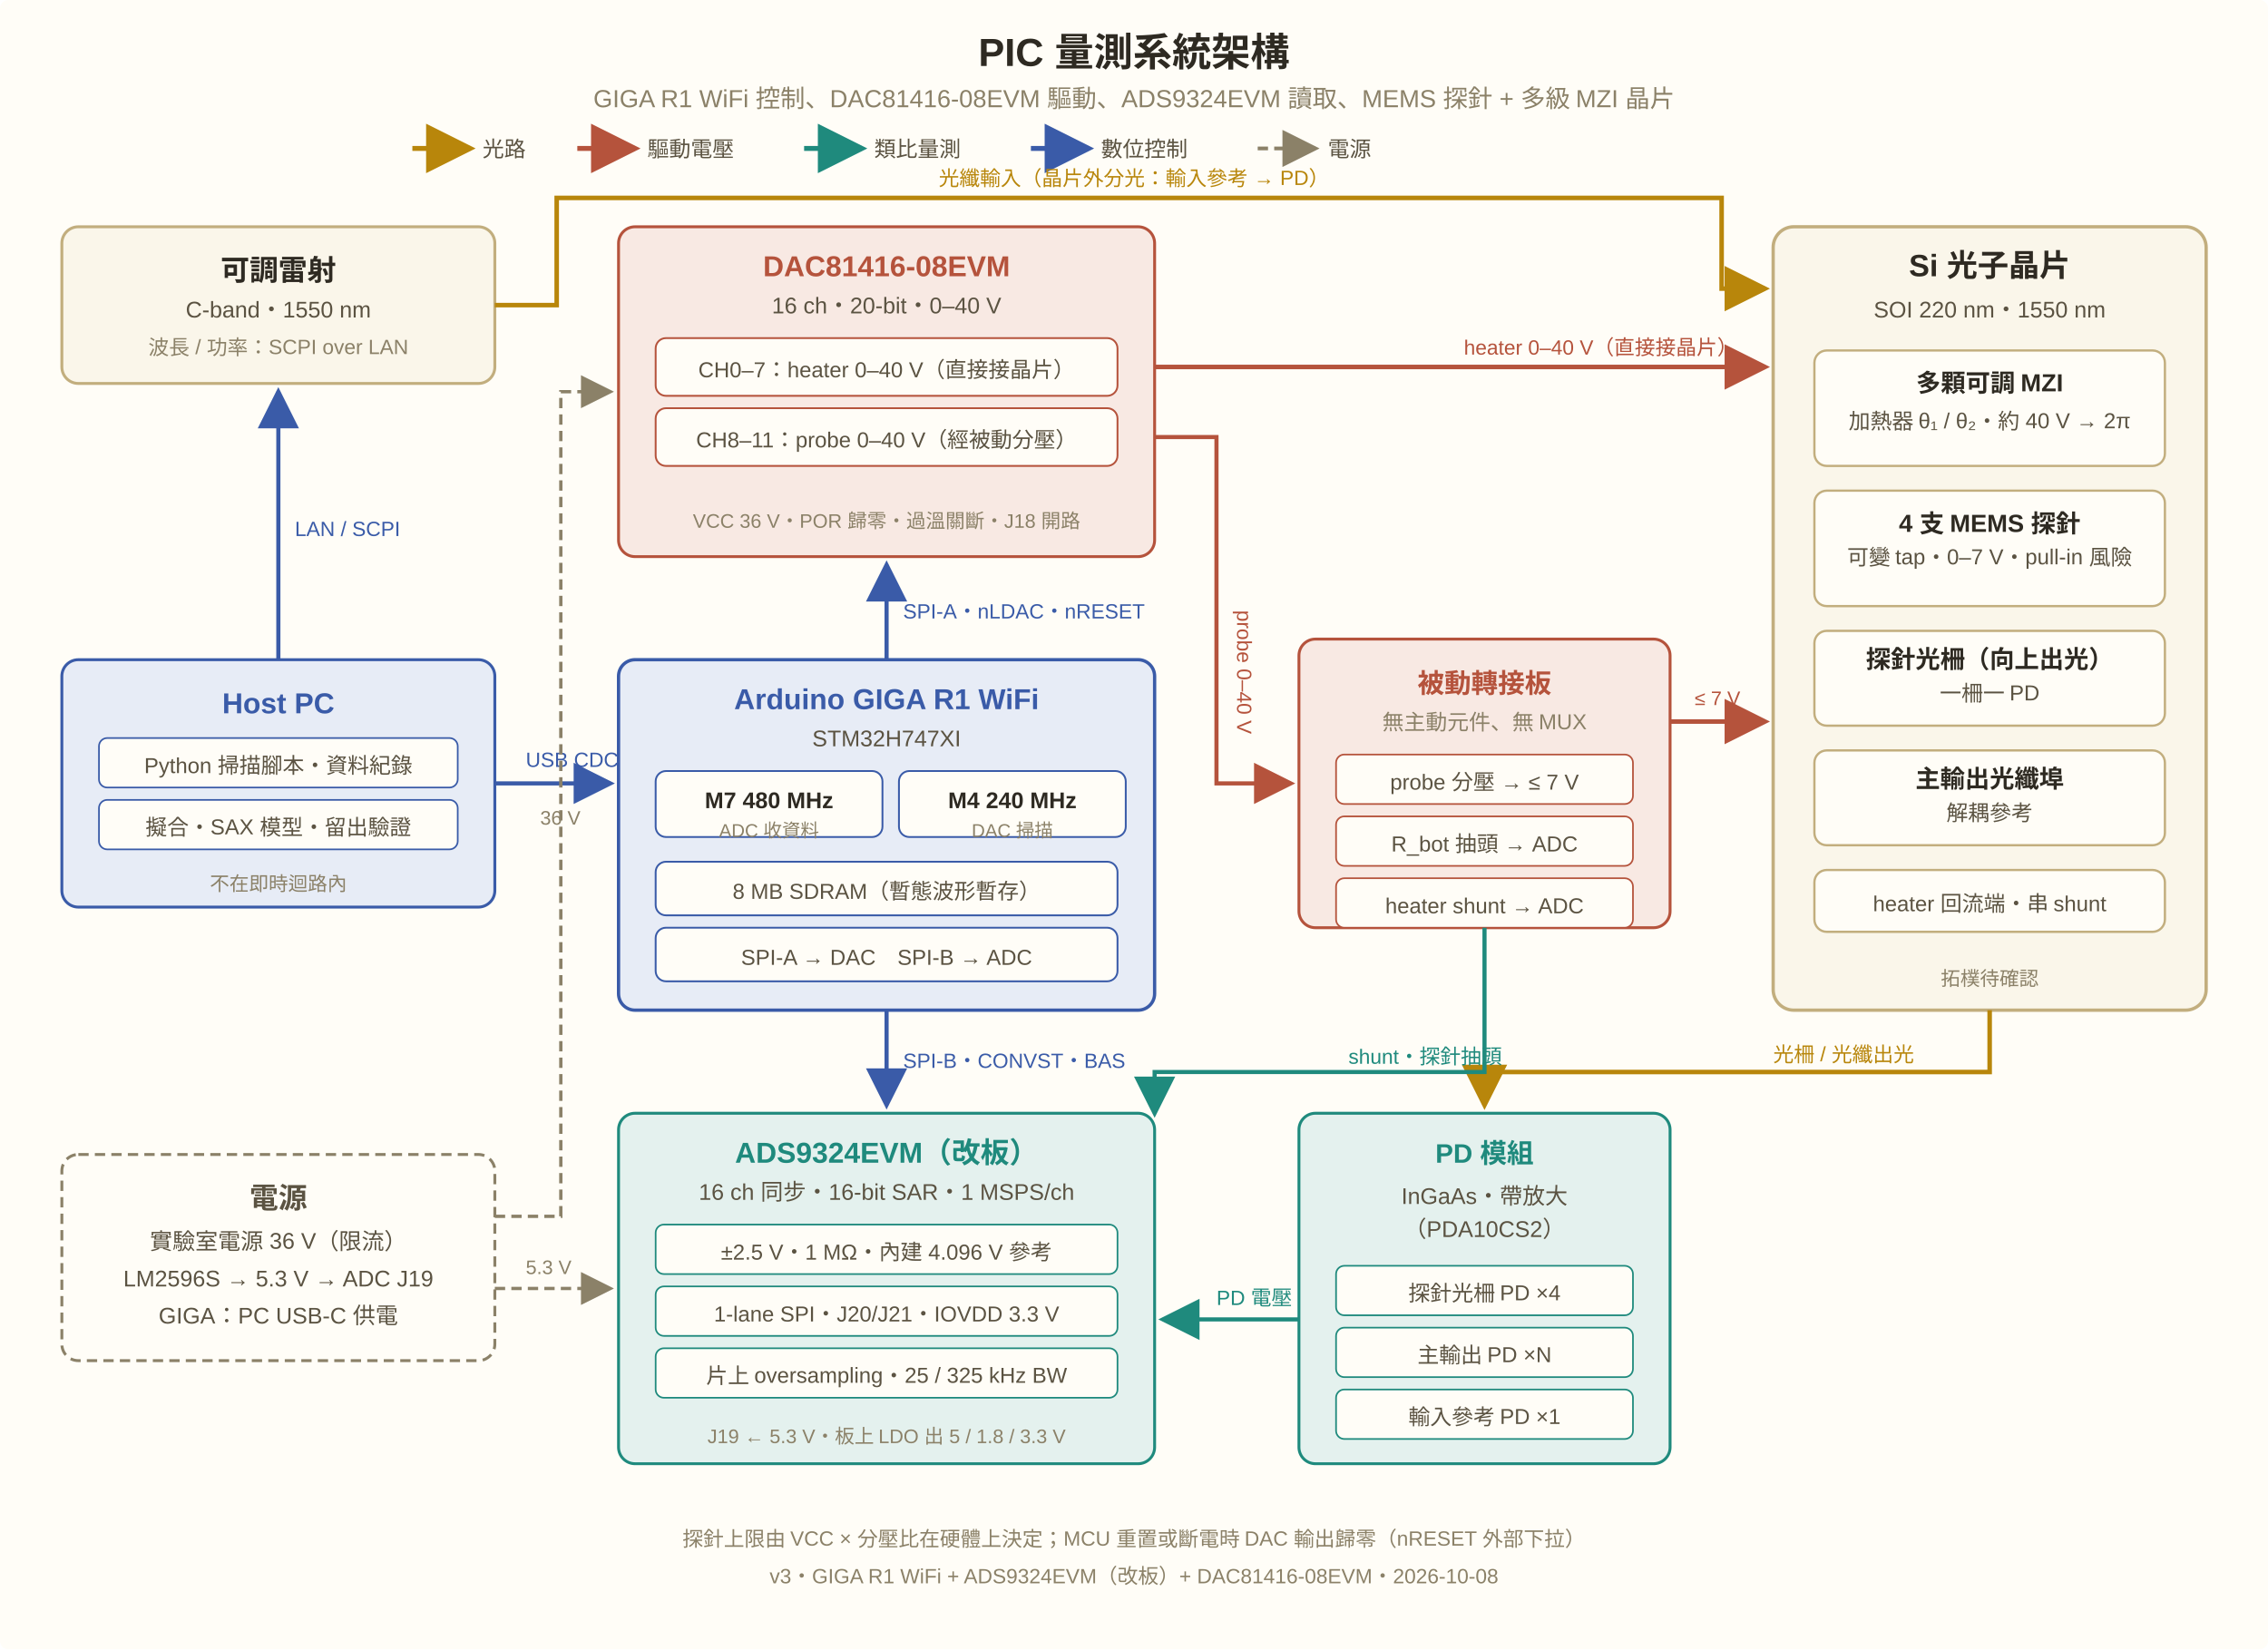
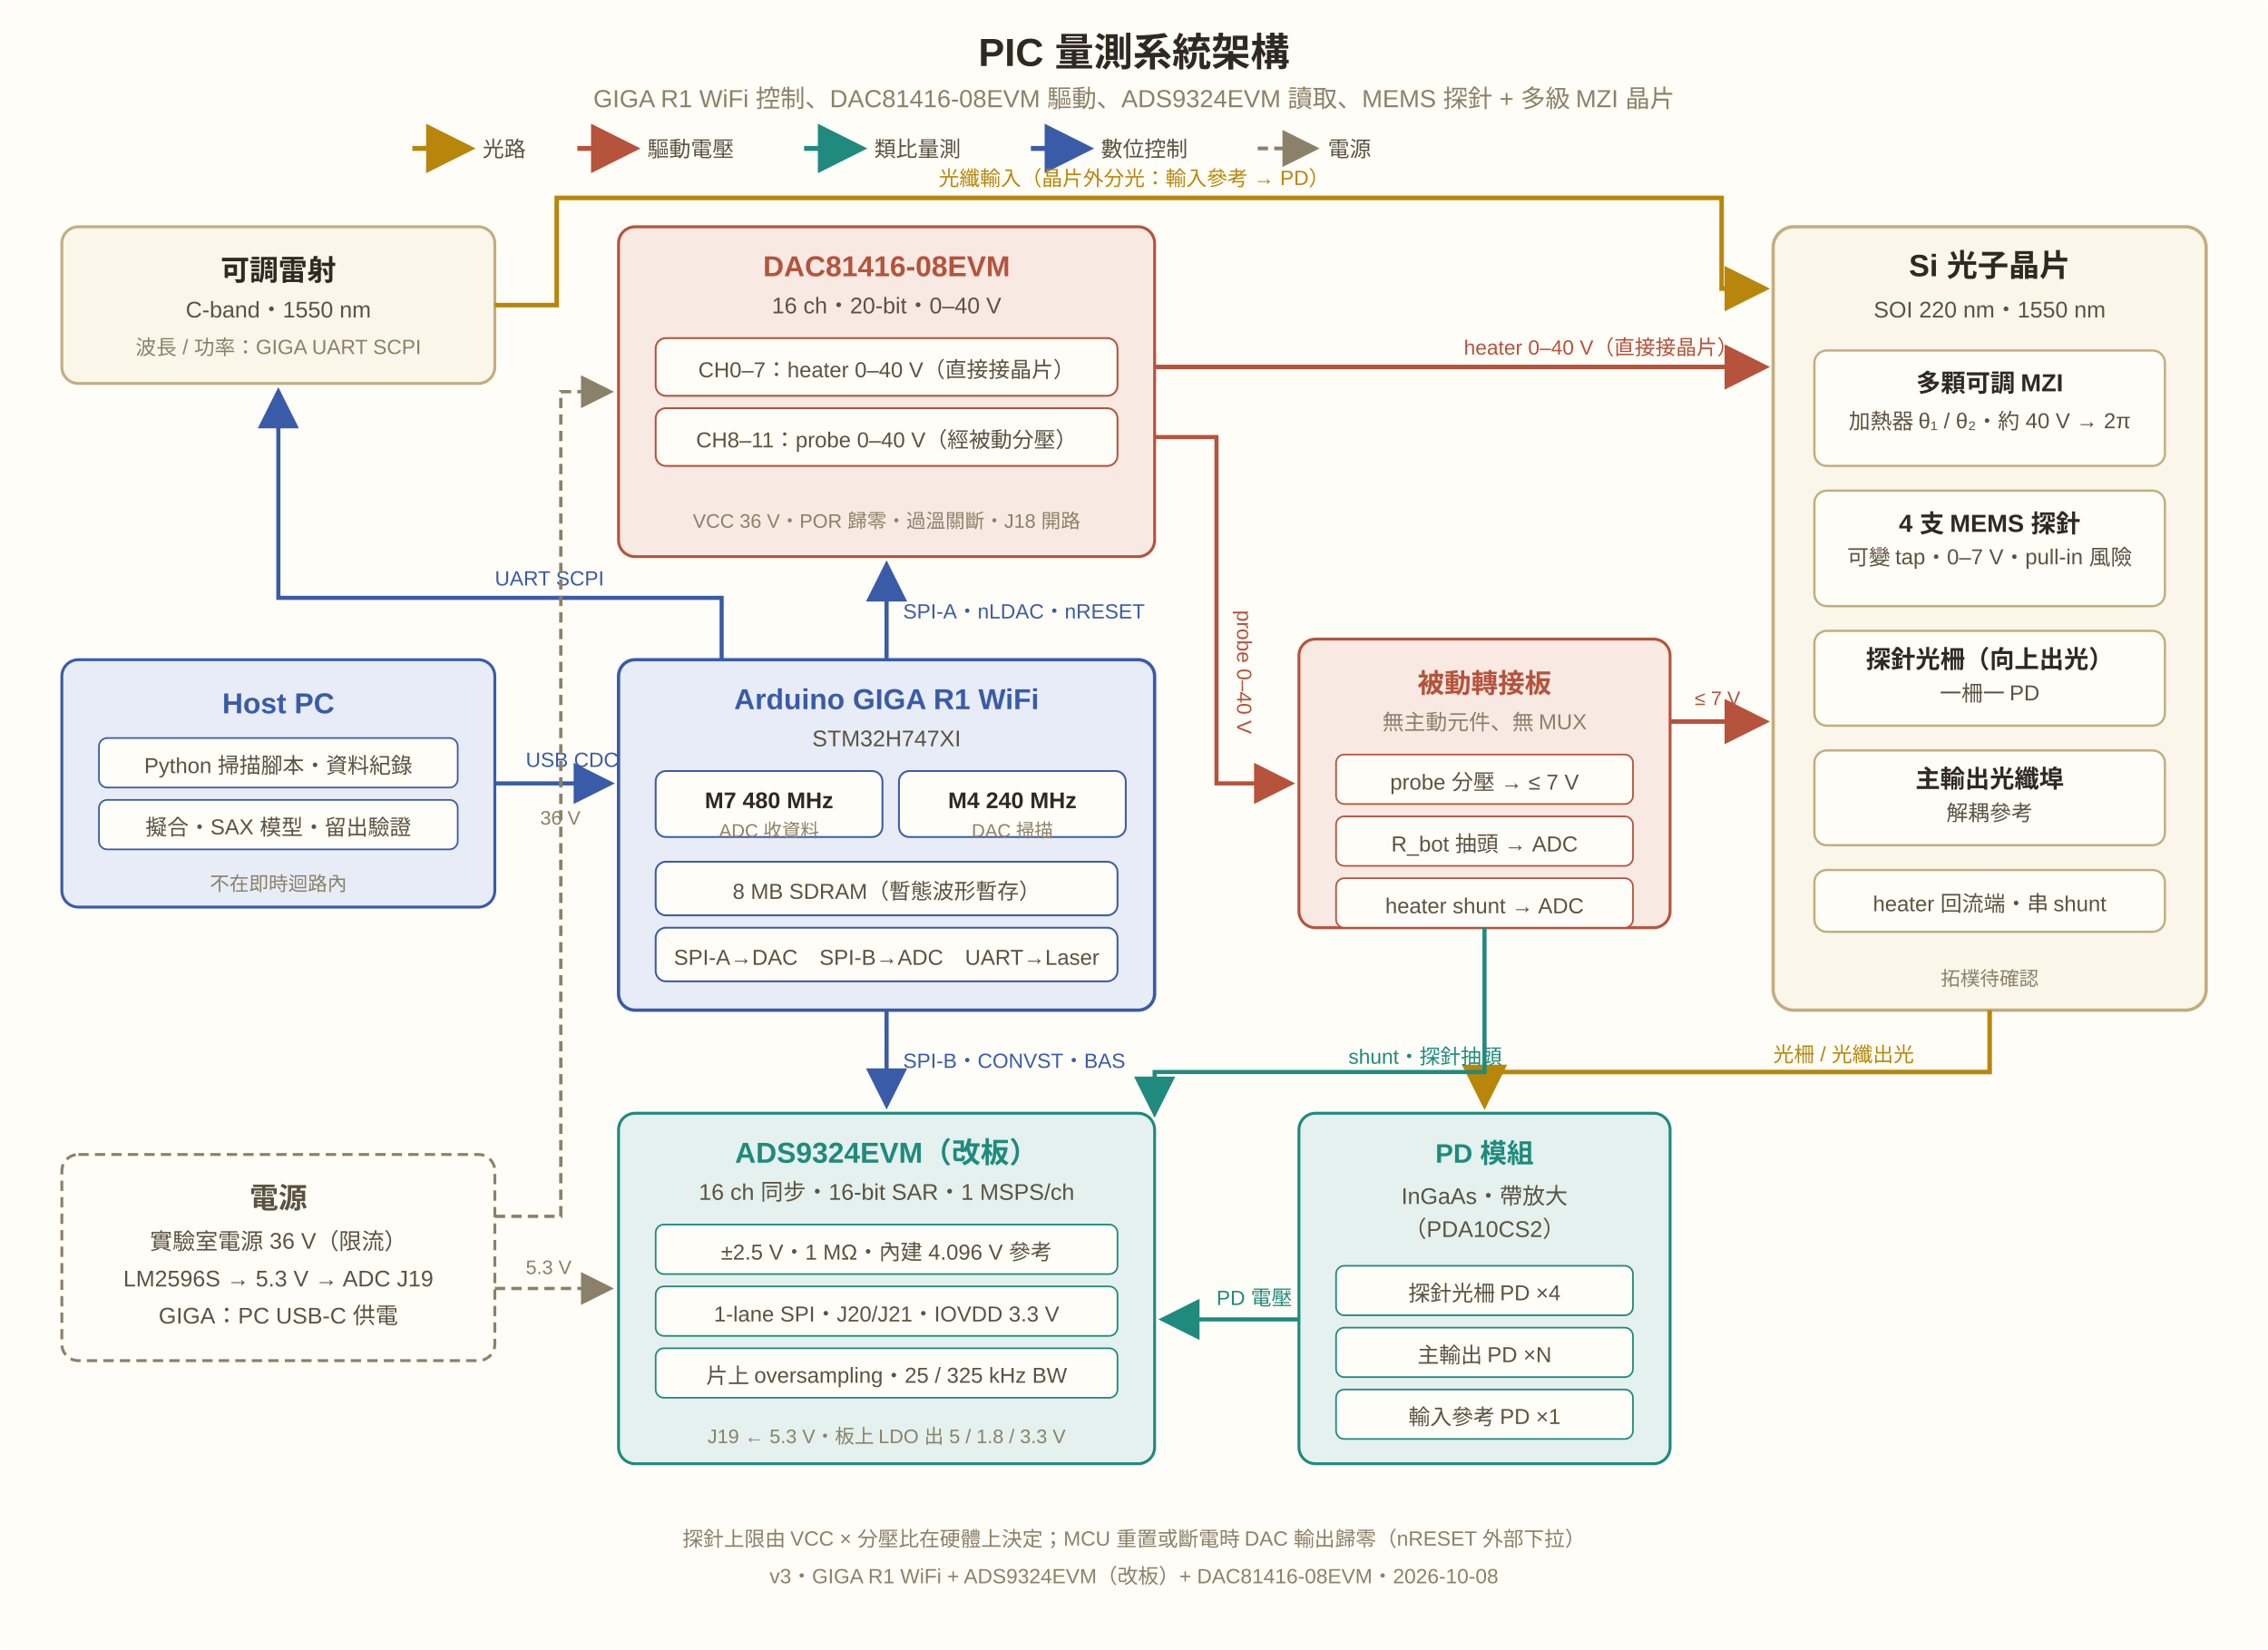
<svg xmlns="http://www.w3.org/2000/svg" viewBox="0 0 1100 800" font-family="'Noto Sans TC','PingFang TC','Microsoft JhengHei',Arial,sans-serif">
  <defs>
    <marker id="ao" viewBox="0 0 9 9" refX="8" refY="4.5" markerWidth="10" markerHeight="10" orient="auto">
      <path d="M0,0 L9,4.5 L0,9 Z" fill="#B8860B" />
    </marker>
    <marker id="ah" viewBox="0 0 9 9" refX="8" refY="4.5" markerWidth="10" markerHeight="10" orient="auto">
      <path d="M0,0 L9,4.5 L0,9 Z" fill="#B5533C" />
    </marker>
    <marker id="aa" viewBox="0 0 9 9" refX="8" refY="4.5" markerWidth="10" markerHeight="10" orient="auto">
      <path d="M0,0 L9,4.5 L0,9 Z" fill="#1F8A7D" />
    </marker>
    <marker id="ad" viewBox="0 0 9 9" refX="8" refY="4.5" markerWidth="10" markerHeight="10" orient="auto">
      <path d="M0,0 L9,4.5 L0,9 Z" fill="#3A5BA8" />
    </marker>
    <marker id="ap" viewBox="0 0 9 9" refX="8" refY="4.5" markerWidth="10" markerHeight="10" orient="auto">
      <path d="M0,0 L9,4.5 L0,9 Z" fill="#8B8168" />
    </marker>
  </defs>
  <rect width="1100" height="800" fill="#FFFDF7" rx="4" />
  <text x="550" y="32" text-anchor="middle" font-size="19" font-weight="700" fill="#2E2A22">PIC 量測系統架構</text>
  <text x="550" y="52" text-anchor="middle" font-size="12" fill="#8B8168">GIGA R1 WiFi 控制、DAC81416-08EVM 驅動、ADS9324EVM 讀取、MEMS 探針 + 多級 MZI 晶片</text>
  <line x1="200" y1="72" x2="228" y2="72" stroke="#B8860B" stroke-width="2.4" marker-end="url(#ao)" />
  <text x="234" y="76" font-size="10.5" fill="#5B5342">光路</text>
  <line x1="280" y1="72" x2="308" y2="72" stroke="#B5533C" stroke-width="2.4" marker-end="url(#ah)" />
  <text x="314" y="76" font-size="10.5" fill="#5B5342">驅動電壓</text>
  <line x1="390" y1="72" x2="418" y2="72" stroke="#1F8A7D" stroke-width="2.4" marker-end="url(#aa)" />
  <text x="424" y="76" font-size="10.5" fill="#5B5342">類比量測</text>
  <line x1="500" y1="72" x2="528" y2="72" stroke="#3A5BA8" stroke-width="2.4" marker-end="url(#ad)" />
  <text x="534" y="76" font-size="10.5" fill="#5B5342">數位控制</text>
  <line x1="610" y1="72" x2="638" y2="72" stroke="#8B8168" stroke-width="1.8" stroke-dasharray="5 3" marker-end="url(#ap)" />
  <text x="644" y="76" font-size="10.5" fill="#5B5342">電源</text>
  <rect x="30" y="110" width="210" height="76" rx="8" fill="#FAF6EA" stroke="#C2AE7E" stroke-width="1.4" />
  <text x="135" y="136" text-anchor="middle" font-size="14" font-weight="700" fill="#2E2A22">可調雷射</text>
  <text x="135" y="154" text-anchor="middle" font-size="11" fill="#5B5342">C-band・1550 nm</text>
-   <text x="135" y="172" text-anchor="middle" font-size="10" fill="#8B8168">波長 / 功率：SCPI over LAN</text>
+   <text x="135" y="172" text-anchor="middle" font-size="10" fill="#8B8168">波長 / 功率：GIGA UART SCPI</text>
  <rect x="300" y="110" width="260" height="160" rx="8" fill="#F8E9E3" stroke="#B5533C" stroke-width="1.4" />
  <text x="430" y="134" text-anchor="middle" font-size="14" font-weight="700" fill="#B5533C">DAC81416-08EVM</text>
  <text x="430" y="152" text-anchor="middle" font-size="11" fill="#5B5342">16 ch・20-bit・0–40 V</text>
  <rect x="318" y="164" width="224" height="28" rx="5" fill="#FFFDF7" stroke="#B5533C" stroke-width="0.9" />
  <text x="430" y="183" text-anchor="middle" font-size="10.5" fill="#5B5342">CH0–7：heater 0–40 V（直接接晶片）</text>
  <rect x="318" y="198" width="224" height="28" rx="5" fill="#FFFDF7" stroke="#B5533C" stroke-width="0.9" />
  <text x="430" y="217" text-anchor="middle" font-size="10.5" fill="#5B5342">CH8–11：probe 0–40 V（經被動分壓）</text>
  <text x="430" y="256" text-anchor="middle" font-size="9.5" fill="#8B8168">VCC 36 V・POR 歸零・過溫關斷・J18 開路</text>
  <rect x="860" y="110" width="210" height="380" rx="10" fill="#FAF6EA" stroke="#C2AE7E" stroke-width="1.6" />
  <text x="965" y="134" text-anchor="middle" font-size="15" font-weight="700" fill="#2E2A22">Si 光子晶片</text>
  <text x="965" y="154" text-anchor="middle" font-size="11" fill="#5B5342">SOI 220 nm・1550 nm</text>
  <rect x="880" y="170" width="170" height="56" rx="6" fill="#FFFDF7" stroke="#C2AE7E" stroke-width="1.1" />
  <text x="965" y="190" text-anchor="middle" font-size="12" font-weight="600" fill="#2E2A22">多顆可調 MZI</text>
  <text x="965" y="208" text-anchor="middle" font-size="10.5" fill="#5B5342">加熱器 θ₁ / θ₂・約 40 V → 2π</text>
  <rect x="880" y="238" width="170" height="56" rx="6" fill="#FFFDF7" stroke="#C2AE7E" stroke-width="1.1" />
  <text x="965" y="258" text-anchor="middle" font-size="12" font-weight="600" fill="#2E2A22">4 支 MEMS 探針</text>
  <text x="965" y="274" text-anchor="middle" font-size="10.5" fill="#5B5342">可變 tap・0–7 V・pull-in 風險</text>
  <rect x="880" y="306" width="170" height="46" rx="6" fill="#FFFDF7" stroke="#C2AE7E" stroke-width="1.1" />
  <text x="965" y="324" text-anchor="middle" font-size="12" font-weight="600" fill="#2E2A22">探針光柵（向上出光）</text>
  <text x="965" y="340" text-anchor="middle" font-size="10.5" fill="#5B5342">一柵一 PD</text>
  <rect x="880" y="364" width="170" height="46" rx="6" fill="#FFFDF7" stroke="#C2AE7E" stroke-width="1.1" />
  <text x="965" y="382" text-anchor="middle" font-size="12" font-weight="600" fill="#2E2A22">主輸出光纖埠</text>
  <text x="965" y="398" text-anchor="middle" font-size="10.5" fill="#5B5342">解耦參考</text>
  <rect x="880" y="422" width="170" height="30" rx="6" fill="#FFFDF7" stroke="#C2AE7E" stroke-width="1.1" />
  <text x="965" y="442" text-anchor="middle" font-size="10.5" fill="#5B5342">heater 回流端・串 shunt</text>
  <text x="965" y="478" text-anchor="middle" font-size="9.5" fill="#8B8168">拓樸待確認</text>
  <rect x="30" y="320" width="210" height="120" rx="8" fill="#E7ECF6" stroke="#3A5BA8" stroke-width="1.4" />
  <text x="135" y="346" text-anchor="middle" font-size="14" font-weight="700" fill="#3A5BA8">Host PC</text>
  <rect x="48" y="358" width="174" height="24" rx="4" fill="#FFFDF7" stroke="#3A5BA8" stroke-width="0.8" />
  <text x="135" y="375" text-anchor="middle" font-size="10.5" fill="#5B5342">Python 掃描腳本・資料紀錄</text>
  <rect x="48" y="388" width="174" height="24" rx="4" fill="#FFFDF7" stroke="#3A5BA8" stroke-width="0.8" />
  <text x="135" y="405" text-anchor="middle" font-size="10.5" fill="#5B5342">擬合・SAX 模型・留出驗證</text>
  <text x="135" y="432" text-anchor="middle" font-size="9.5" fill="#8B8168">不在即時迴路內</text>
  <rect x="300" y="320" width="260" height="170" rx="8" fill="#E7ECF6" stroke="#3A5BA8" stroke-width="1.6" />
  <text x="430" y="344" text-anchor="middle" font-size="14" font-weight="700" fill="#3A5BA8">Arduino GIGA R1 WiFi</text>
  <text x="430" y="362" text-anchor="middle" font-size="11" fill="#5B5342">STM32H747XI</text>
  <rect x="318" y="374" width="110" height="32" rx="5" fill="#FFFDF7" stroke="#3A5BA8" stroke-width="0.9" />
  <text x="373" y="392" text-anchor="middle" font-size="11" font-weight="600" fill="#2E2A22">M7 480 MHz</text>
  <text x="373" y="406" text-anchor="middle" font-size="9" fill="#8B8168">ADC 收資料</text>
  <rect x="436" y="374" width="110" height="32" rx="5" fill="#FFFDF7" stroke="#3A5BA8" stroke-width="0.9" />
  <text x="491" y="392" text-anchor="middle" font-size="11" font-weight="600" fill="#2E2A22">M4 240 MHz</text>
  <text x="491" y="406" text-anchor="middle" font-size="9" fill="#8B8168">DAC 掃描</text>
  <rect x="318" y="418" width="224" height="26" rx="5" fill="#FFFDF7" stroke="#3A5BA8" stroke-width="0.9" />
  <text x="430" y="436" text-anchor="middle" font-size="10.5" fill="#5B5342">8 MB SDRAM（暫態波形暫存）</text>
  <rect x="318" y="450" width="224" height="26" rx="5" fill="#FFFDF7" stroke="#3A5BA8" stroke-width="0.9" />
-   <text x="430" y="468" text-anchor="middle" font-size="10.5" fill="#5B5342">SPI-A → DAC　SPI-B → ADC</text>
+   <text x="430" y="468" text-anchor="middle" font-size="10.5" fill="#5B5342">SPI-A→DAC　SPI-B→ADC　UART→Laser</text>
  <rect x="630" y="310" width="180" height="140" rx="8" fill="#F8E9E3" stroke="#B5533C" stroke-width="1.4" />
  <text x="720" y="336" text-anchor="middle" font-size="13" font-weight="700" fill="#B5533C">被動轉接板</text>
  <text x="720" y="354" text-anchor="middle" font-size="10.5" fill="#8B8168">無主動元件、無 MUX</text>
  <rect x="648" y="366" width="144" height="24" rx="4" fill="#FFFDF7" stroke="#B5533C" stroke-width="0.8" />
  <text x="720" y="383" text-anchor="middle" font-size="10.5" fill="#5B5342">probe 分壓 → ≤ 7 V</text>
  <rect x="648" y="396" width="144" height="24" rx="4" fill="#FFFDF7" stroke="#B5533C" stroke-width="0.8" />
  <text x="720" y="413" text-anchor="middle" font-size="10.5" fill="#5B5342">R_bot 抽頭 → ADC</text>
  <rect x="648" y="426" width="144" height="24" rx="4" fill="#FFFDF7" stroke="#B5533C" stroke-width="0.8" />
  <text x="720" y="443" text-anchor="middle" font-size="10.5" fill="#5B5342">heater shunt → ADC</text>
  <rect x="30" y="560" width="210" height="100" rx="8" fill="#FFFDF7" stroke="#8B8168" stroke-width="1.4" stroke-dasharray="5 3" />
  <text x="135" y="586" text-anchor="middle" font-size="14" font-weight="700" fill="#5B5342">電源</text>
  <text x="135" y="606" text-anchor="middle" font-size="11" fill="#5B5342">實驗室電源 36 V（限流）</text>
  <text x="135" y="624" text-anchor="middle" font-size="11" fill="#5B5342">LM2596S → 5.3 V → ADC J19</text>
  <text x="135" y="642" text-anchor="middle" font-size="11" fill="#5B5342">GIGA：PC USB-C 供電</text>
  <rect x="300" y="540" width="260" height="170" rx="8" fill="#E4F1EE" stroke="#1F8A7D" stroke-width="1.4" />
  <text x="430" y="564" text-anchor="middle" font-size="14" font-weight="700" fill="#1F8A7D">ADS9324EVM（改板）</text>
  <text x="430" y="582" text-anchor="middle" font-size="11" fill="#5B5342">16 ch 同步・16-bit SAR・1 MSPS/ch</text>
  <rect x="318" y="594" width="224" height="24" rx="4" fill="#FFFDF7" stroke="#1F8A7D" stroke-width="0.8" />
  <text x="430" y="611" text-anchor="middle" font-size="10.5" fill="#5B5342">±2.5 V・1 MΩ・內建 4.096 V 參考</text>
  <rect x="318" y="624" width="224" height="24" rx="4" fill="#FFFDF7" stroke="#1F8A7D" stroke-width="0.8" />
  <text x="430" y="641" text-anchor="middle" font-size="10.5" fill="#5B5342">1-lane SPI・J20/J21・IOVDD 3.3 V</text>
  <rect x="318" y="654" width="224" height="24" rx="4" fill="#FFFDF7" stroke="#1F8A7D" stroke-width="0.8" />
  <text x="430" y="671" text-anchor="middle" font-size="10.5" fill="#5B5342">片上 oversampling・25 / 325 kHz BW</text>
  <text x="430" y="700" text-anchor="middle" font-size="9.5" fill="#8B8168">J19 ← 5.3 V・板上 LDO 出 5 / 1.8 / 3.3 V</text>
  <rect x="630" y="540" width="180" height="170" rx="8" fill="#E4F1EE" stroke="#1F8A7D" stroke-width="1.4" />
  <text x="720" y="564" text-anchor="middle" font-size="13" font-weight="700" fill="#1F8A7D">PD 模組</text>
  <text x="720" y="584" text-anchor="middle" font-size="11" fill="#5B5342">InGaAs・帶放大</text>
  <text x="720" y="600" text-anchor="middle" font-size="11" fill="#5B5342">（PDA10CS2）</text>
  <rect x="648" y="614" width="144" height="24" rx="4" fill="#FFFDF7" stroke="#1F8A7D" stroke-width="0.8" />
  <text x="720" y="631" text-anchor="middle" font-size="10.5" fill="#5B5342">探針光柵 PD ×4</text>
  <rect x="648" y="644" width="144" height="24" rx="4" fill="#FFFDF7" stroke="#1F8A7D" stroke-width="0.8" />
  <text x="720" y="661" text-anchor="middle" font-size="10.5" fill="#5B5342">主輸出 PD ×N</text>
  <rect x="648" y="674" width="144" height="24" rx="4" fill="#FFFDF7" stroke="#1F8A7D" stroke-width="0.8" />
  <text x="720" y="691" text-anchor="middle" font-size="10.5" fill="#5B5342">輸入參考 PD ×1</text>
  <path d="M240,148 L270,148 L270,96 L835,96 L835,140 L856,140" fill="none" stroke="#B8860B" stroke-width="2.2" marker-end="url(#ao)" />
  <text x="550" y="90" text-anchor="middle" font-size="10" fill="#B8860B">光纖輸入（晶片外分光：輸入參考 → PD）</text>
  <path d="M965,490 L965,520 L720,520 L720,536" fill="none" stroke="#B8860B" stroke-width="2.2" marker-end="url(#ao)" />
  <text x="860" y="515" font-size="10" fill="#B8860B">光柵 / 光纖出光</text>
  <path d="M560,178 L856,178" fill="none" stroke="#B5533C" stroke-width="2.2" marker-end="url(#ah)" />
  <text x="710" y="172" font-size="10" fill="#B5533C">heater 0–40 V（直接接晶片）</text>
  <path d="M560,212 L590,212 L590,380 L626,380" fill="none" stroke="#B5533C" stroke-width="2" marker-end="url(#ah)" />
  <text x="600" y="296" font-size="10" fill="#B5533C" transform="rotate(90,600,296)">probe 0–40 V</text>
  <path d="M810,350 L856,350" fill="none" stroke="#B5533C" stroke-width="2.2" marker-end="url(#ah)" />
  <text x="833" y="342" text-anchor="middle" font-size="9.5" fill="#B5533C">≤ 7 V</text>
  <path d="M720,450 L720,520 L560,520 L560,540" fill="none" stroke="#1F8A7D" stroke-width="2" marker-end="url(#aa)" />
  <text x="654" y="516" font-size="10" fill="#1F8A7D">shunt・探針抽頭</text>
  <path d="M630,640 L564,640" fill="none" stroke="#1F8A7D" stroke-width="2" marker-end="url(#aa)" />
  <text x="590" y="633" font-size="10" fill="#1F8A7D">PD 電壓</text>
  <line x1="240" y1="380" x2="296" y2="380" stroke="#3A5BA8" stroke-width="2" marker-end="url(#ad)" />
  <text x="255" y="372" font-size="10" fill="#3A5BA8">USB CDC</text>
-   <line x1="135" y1="320" x2="135" y2="190" stroke="#3A5BA8" stroke-width="2" marker-end="url(#ad)" />
-   <text x="143" y="260" font-size="10" fill="#3A5BA8">LAN / SCPI</text>
+   <path d="M350,320 L350,290 L135,290 L135,190" fill="none" stroke="#3A5BA8" stroke-width="2" marker-end="url(#ad)" />
+   <text x="240" y="284" font-size="10" fill="#3A5BA8">UART SCPI</text>
  <line x1="430" y1="320" x2="430" y2="274" stroke="#3A5BA8" stroke-width="2" marker-end="url(#ad)" />
  <text x="438" y="300" font-size="10" fill="#3A5BA8">SPI-A・nLDAC・nRESET</text>
  <line x1="430" y1="490" x2="430" y2="536" stroke="#3A5BA8" stroke-width="2" marker-end="url(#ad)" />
  <text x="438" y="518" font-size="10" fill="#3A5BA8">SPI-B・CONVST・BAS</text>
  <path d="M240,590 L272,590 L272,190 L296,190" fill="none" stroke="#8B8168" stroke-width="1.6" stroke-dasharray="5 3" marker-end="url(#ap)" />
  <text x="262" y="400" font-size="9.5" fill="#8B8168">36 V</text>
  <path d="M240,625 L296,625" fill="none" stroke="#8B8168" stroke-width="1.6" stroke-dasharray="5 3" marker-end="url(#ap)" />
  <text x="255" y="618" font-size="9.5" fill="#8B8168">5.3 V</text>
  <text x="550" y="750" text-anchor="middle" font-size="10" fill="#8B8168">探針上限由 VCC × 分壓比在硬體上決定；MCU 重置或斷電時 DAC 輸出歸零（nRESET 外部下拉）</text>
  <text x="550" y="768" text-anchor="middle" font-size="10" fill="#8B8168">v3・GIGA R1 WiFi + ADS9324EVM（改板）+ DAC81416-08EVM・2026-10-08</text>
</svg>
